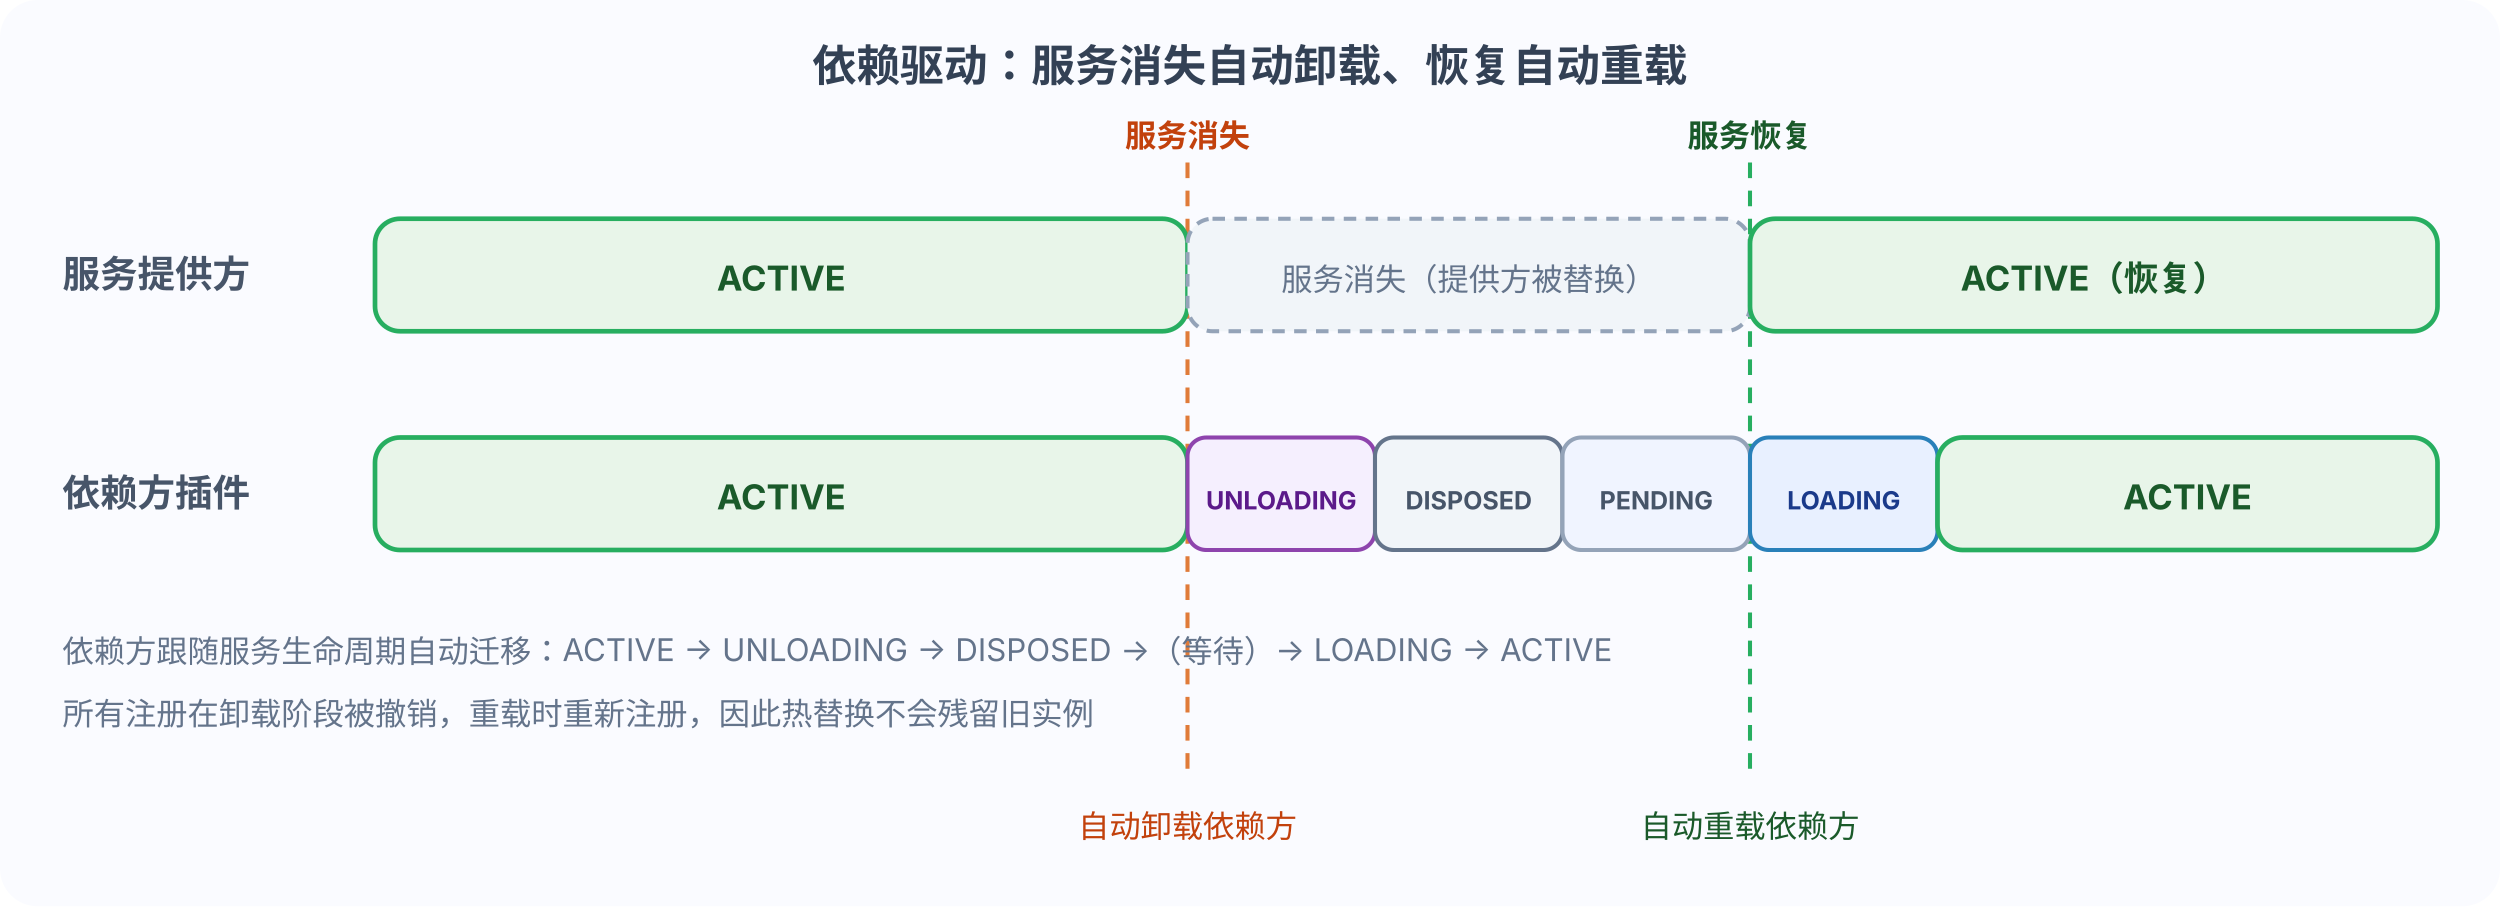
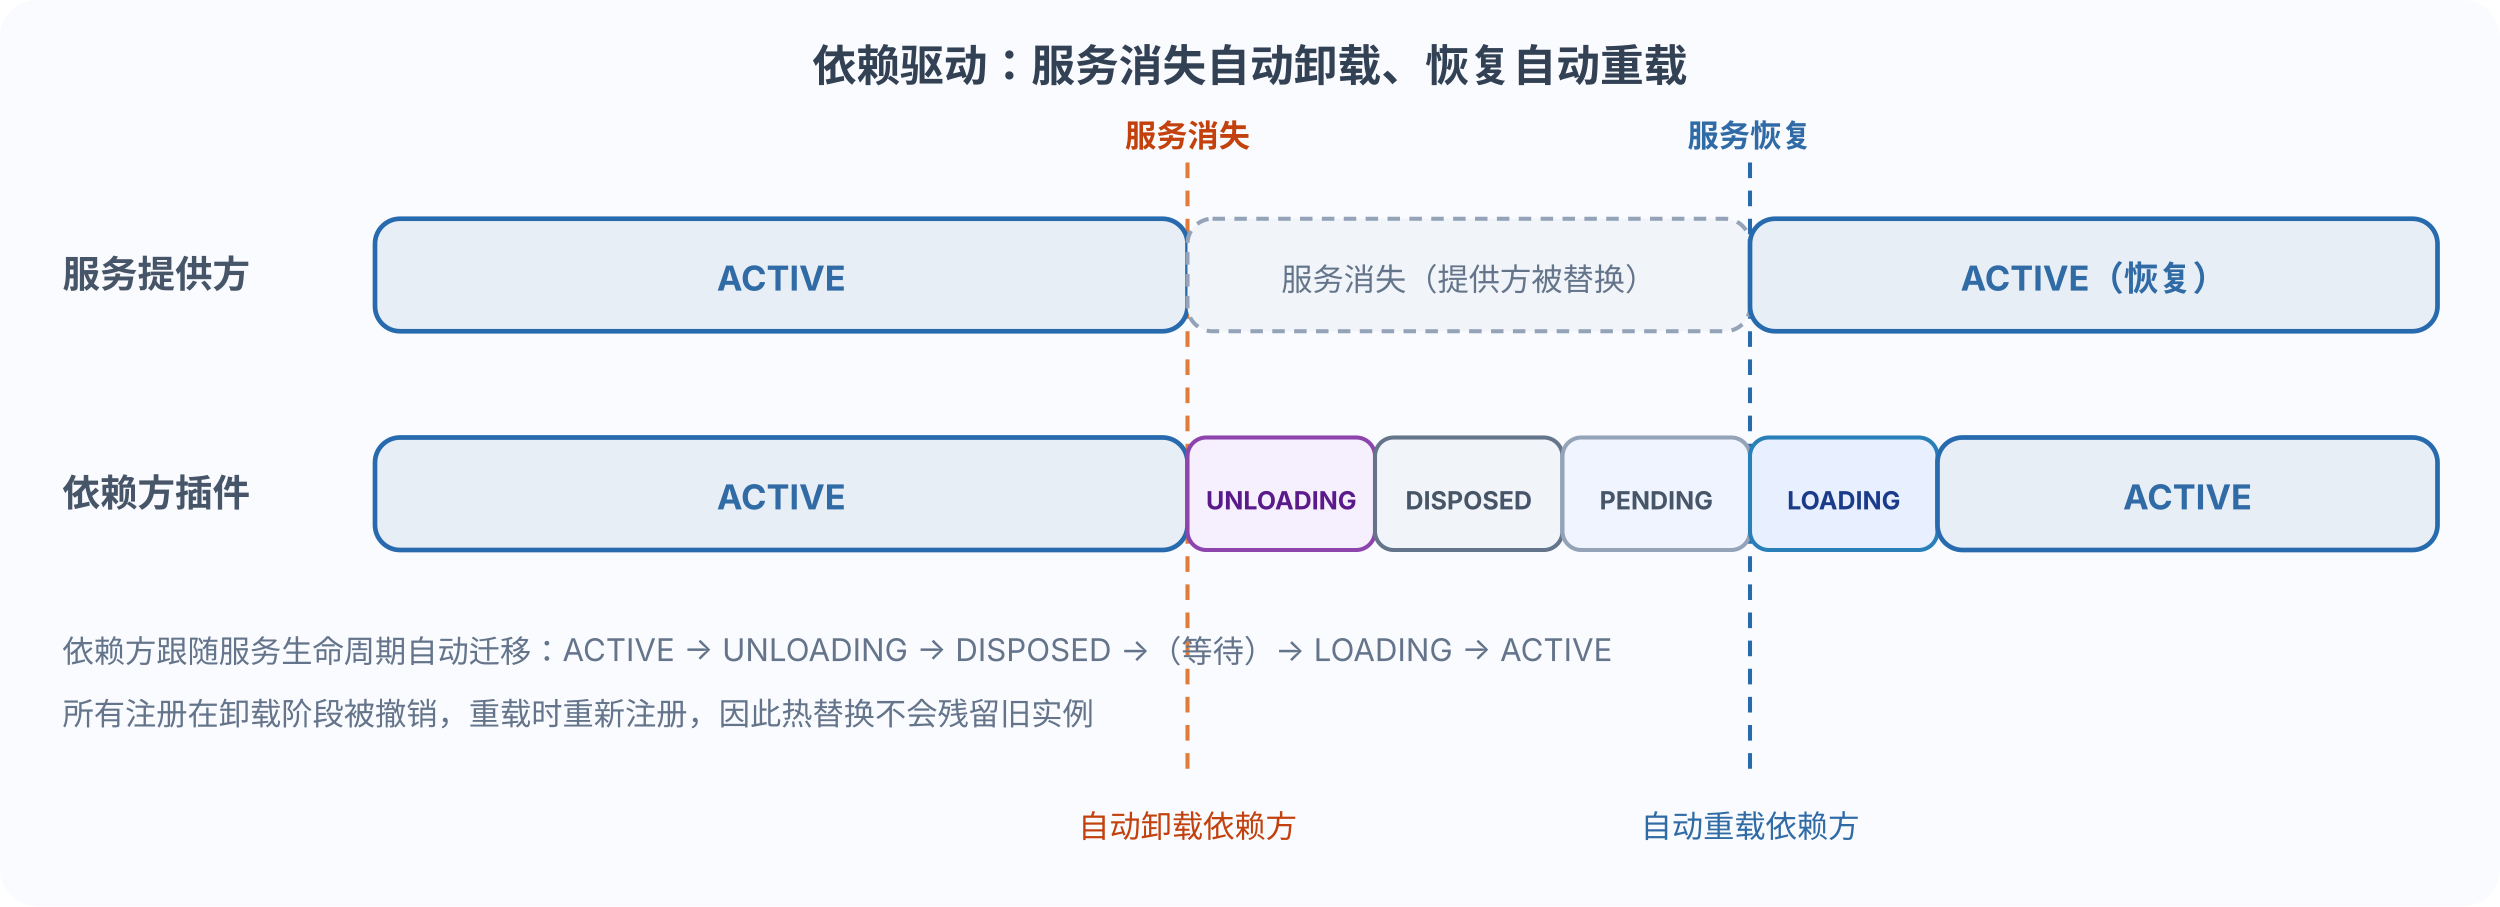
<svg xmlns="http://www.w3.org/2000/svg" viewBox="0 0 800 290" style="width:100%;height:auto;font-family:-apple-system,BlinkMacSystemFont,'Segoe UI','PingFang SC','Hiragino Sans GB','Microsoft YaHei',sans-serif;">
  <defs>
    <marker id="f13Arrow" markerWidth="9" markerHeight="8" refX="7" refY="4" orient="auto">
      <path d="M0,0 L0,8 L9,4 z" fill="#94a3b8" />
    </marker>
  </defs>
  <rect width="800" height="290" rx="12" fill="#fafbff" />
  <text x="400" y="26" text-anchor="middle" font-size="14" font-weight="bold" fill="#334155">依赖驱动：服务消失自动卸载、恢复自动重载</text>
  <line x1="380" y1="52" x2="380" y2="248" stroke="#e07b39" stroke-width="1.3" stroke-dasharray="5,4" />
  <text x="380" y="47" text-anchor="middle" font-size="10" font-weight="bold" fill="#c2410c">服务消失</text>
  <text x="380" y="268" text-anchor="middle" font-size="10" fill="#c2410c">自动卸载依赖方</text>
-   <line x1="560" y1="52" x2="560" y2="248" stroke="#27ae60" stroke-width="1.3" stroke-dasharray="5,4" />
-   <text x="560" y="47" text-anchor="middle" font-size="10" font-weight="bold" fill="#1a5a2a">服务恢复</text>
-   <text x="560" y="268" text-anchor="middle" font-size="10" fill="#1a5a2a">自动重载依赖方</text>
+   <line x1="560" y1="52" x2="560" y2="248" stroke="#276AAE" stroke-width="1.3" stroke-dasharray="5,4" />
+   <text x="560" y="47" text-anchor="middle" font-size="10" font-weight="bold" fill="#306BA6">服务恢复</text>
+   <text x="560" y="268" text-anchor="middle" font-size="10" fill="#306BA6">自动重载依赖方</text>
  <text x="20" y="92" font-size="12" font-weight="bold" fill="#475569">服务提供方</text>
  <text x="20" y="162" font-size="12" font-weight="bold" fill="#475569">依赖方插件</text>
-   <rect x="120" y="70" width="260" height="36" rx="8" fill="#e8f5e9" stroke="#27ae60" stroke-width="1.5" />
-   <text x="250" y="93" text-anchor="middle" font-size="11" font-weight="bold" fill="#1a5a2a">ACTIVE</text>
+   <rect x="120" y="70" width="260" height="36" rx="8" fill="#E8EEF5" stroke="#276AAE" stroke-width="1.5" />
+   <text x="250" y="93" text-anchor="middle" font-size="11" font-weight="bold" fill="#306BA6">ACTIVE</text>
  <rect x="380" y="70" width="180" height="36" rx="8" fill="#f1f5f9" stroke="#94a3b8" stroke-width="1.3" stroke-dasharray="4,3" />
  <text x="470" y="93" text-anchor="middle" font-size="10" fill="#64748b">服务消失（提供方被替换）</text>
-   <rect x="560" y="70" width="220" height="36" rx="8" fill="#e8f5e9" stroke="#27ae60" stroke-width="1.5" />
-   <text x="670" y="93" text-anchor="middle" font-size="11" font-weight="bold" fill="#1a5a2a">ACTIVE（恢复）</text>
-   <rect x="120" y="140" width="260" height="36" rx="8" fill="#e8f5e9" stroke="#27ae60" stroke-width="1.5" />
-   <text x="250" y="163" text-anchor="middle" font-size="11" font-weight="bold" fill="#1a5a2a">ACTIVE</text>
+   <rect x="560" y="70" width="220" height="36" rx="8" fill="#E8EEF5" stroke="#276AAE" stroke-width="1.5" />
+   <text x="670" y="93" text-anchor="middle" font-size="11" font-weight="bold" fill="#306BA6">ACTIVE（恢复）</text>
+   <rect x="120" y="140" width="260" height="36" rx="8" fill="#E8EEF5" stroke="#276AAE" stroke-width="1.5" />
+   <text x="250" y="163" text-anchor="middle" font-size="11" font-weight="bold" fill="#306BA6">ACTIVE</text>
  <rect x="380" y="140" width="60" height="36" rx="6" fill="#f5effe" stroke="#8e44ad" stroke-width="1.3" />
  <text x="410" y="163" text-anchor="middle" font-size="8" font-weight="bold" fill="#5b1a8a">UNLOADING</text>
  <rect x="440" y="140" width="60" height="36" rx="6" fill="#f1f5f9" stroke="#64748b" stroke-width="1.3" />
  <text x="470" y="163" text-anchor="middle" font-size="8" font-weight="bold" fill="#475569">DISPOSED</text>
  <rect x="500" y="140" width="60" height="36" rx="6" fill="#f0f4ff" stroke="#94a3b8" stroke-width="1.3" />
  <text x="530" y="163" text-anchor="middle" font-size="8" font-weight="bold" fill="#475569">PENDING</text>
  <rect x="560" y="140" width="60" height="36" rx="6" fill="#e8f0ff" stroke="#2980b9" stroke-width="1.3" />
  <text x="590" y="163" text-anchor="middle" font-size="8" font-weight="bold" fill="#1a3a8a">LOADING</text>
-   <rect x="620" y="140" width="160" height="36" rx="8" fill="#e8f5e9" stroke="#27ae60" stroke-width="1.5" />
-   <text x="700" y="163" text-anchor="middle" font-size="11" font-weight="bold" fill="#1a5a2a">ACTIVE</text>
+   <rect x="620" y="140" width="160" height="36" rx="8" fill="#E8EEF5" stroke="#276AAE" stroke-width="1.5" />
+   <text x="700" y="163" text-anchor="middle" font-size="11" font-weight="bold" fill="#306BA6">ACTIVE</text>
  <text x="20" y="212" font-size="10" fill="#64748b">依赖方跟随服务生命周期自动迁移：ACTIVE → UNLOADING → DISPOSED →（等待）→ LOADING → ACTIVE</text>
  <text x="20" y="232" font-size="10" fill="#64748b">所有注册在卸载阶段被撤销，重载时重新注册，因此热替换不会残留旧实例</text>
</svg>
